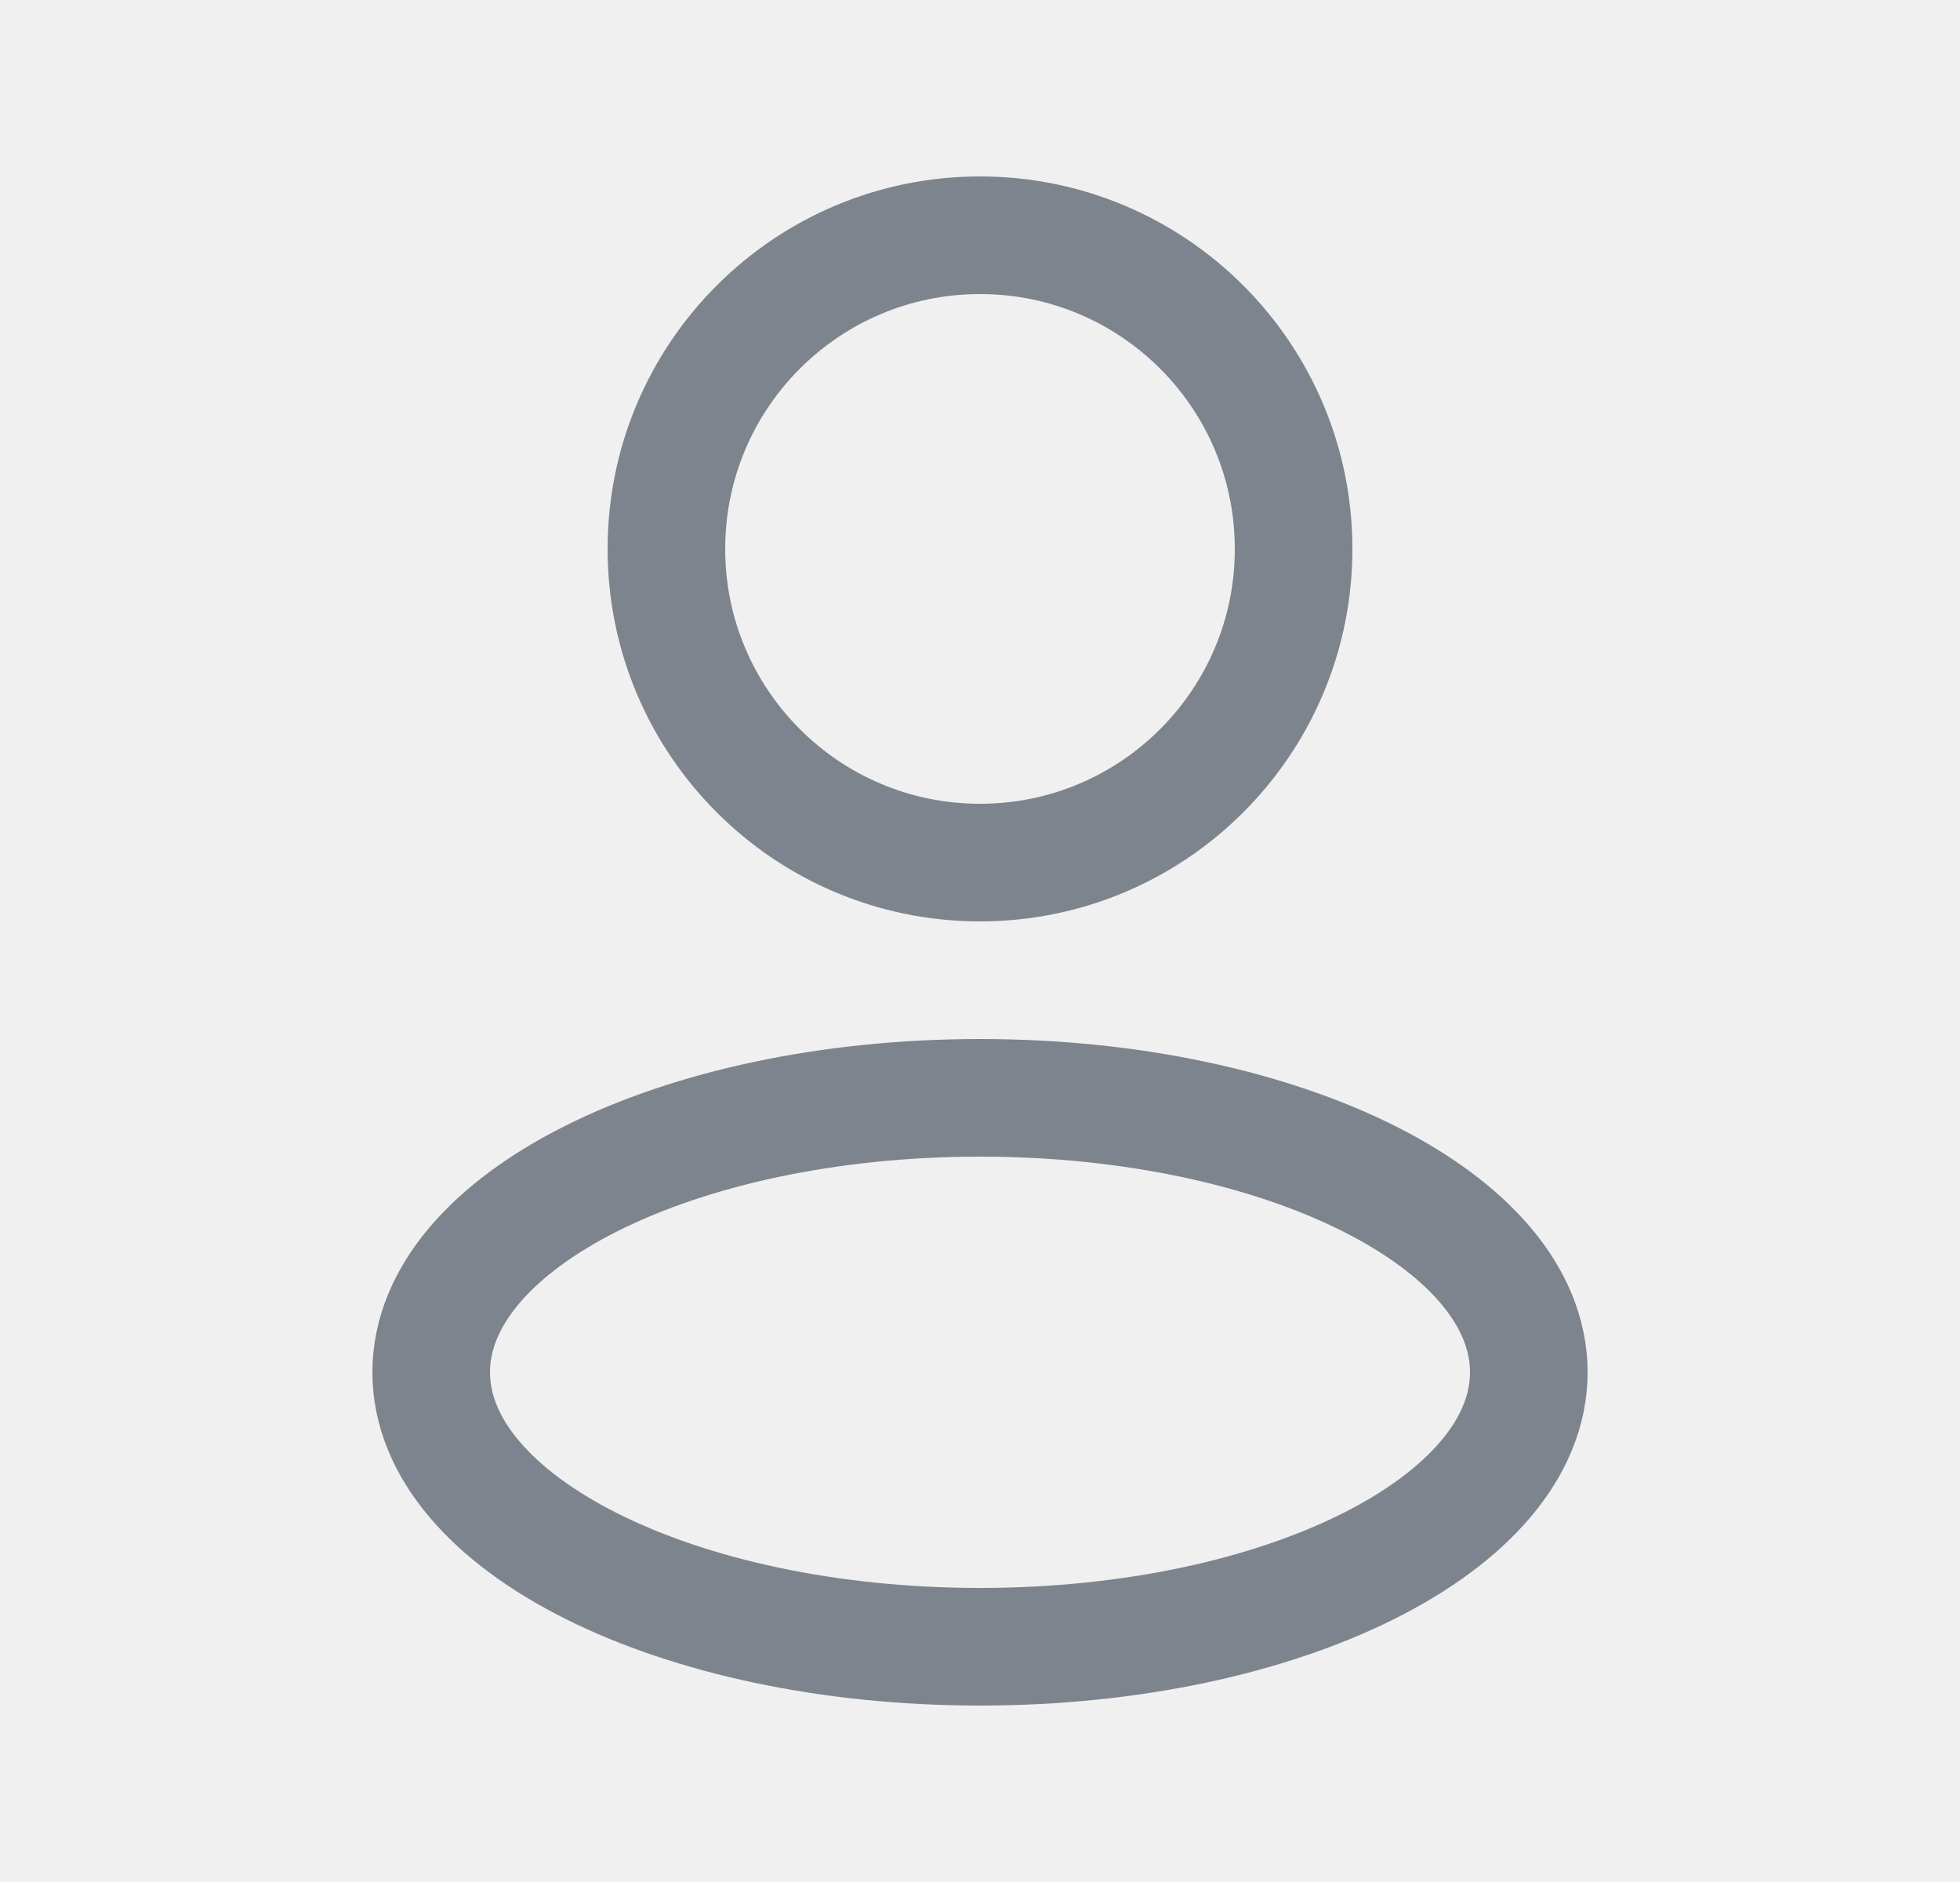
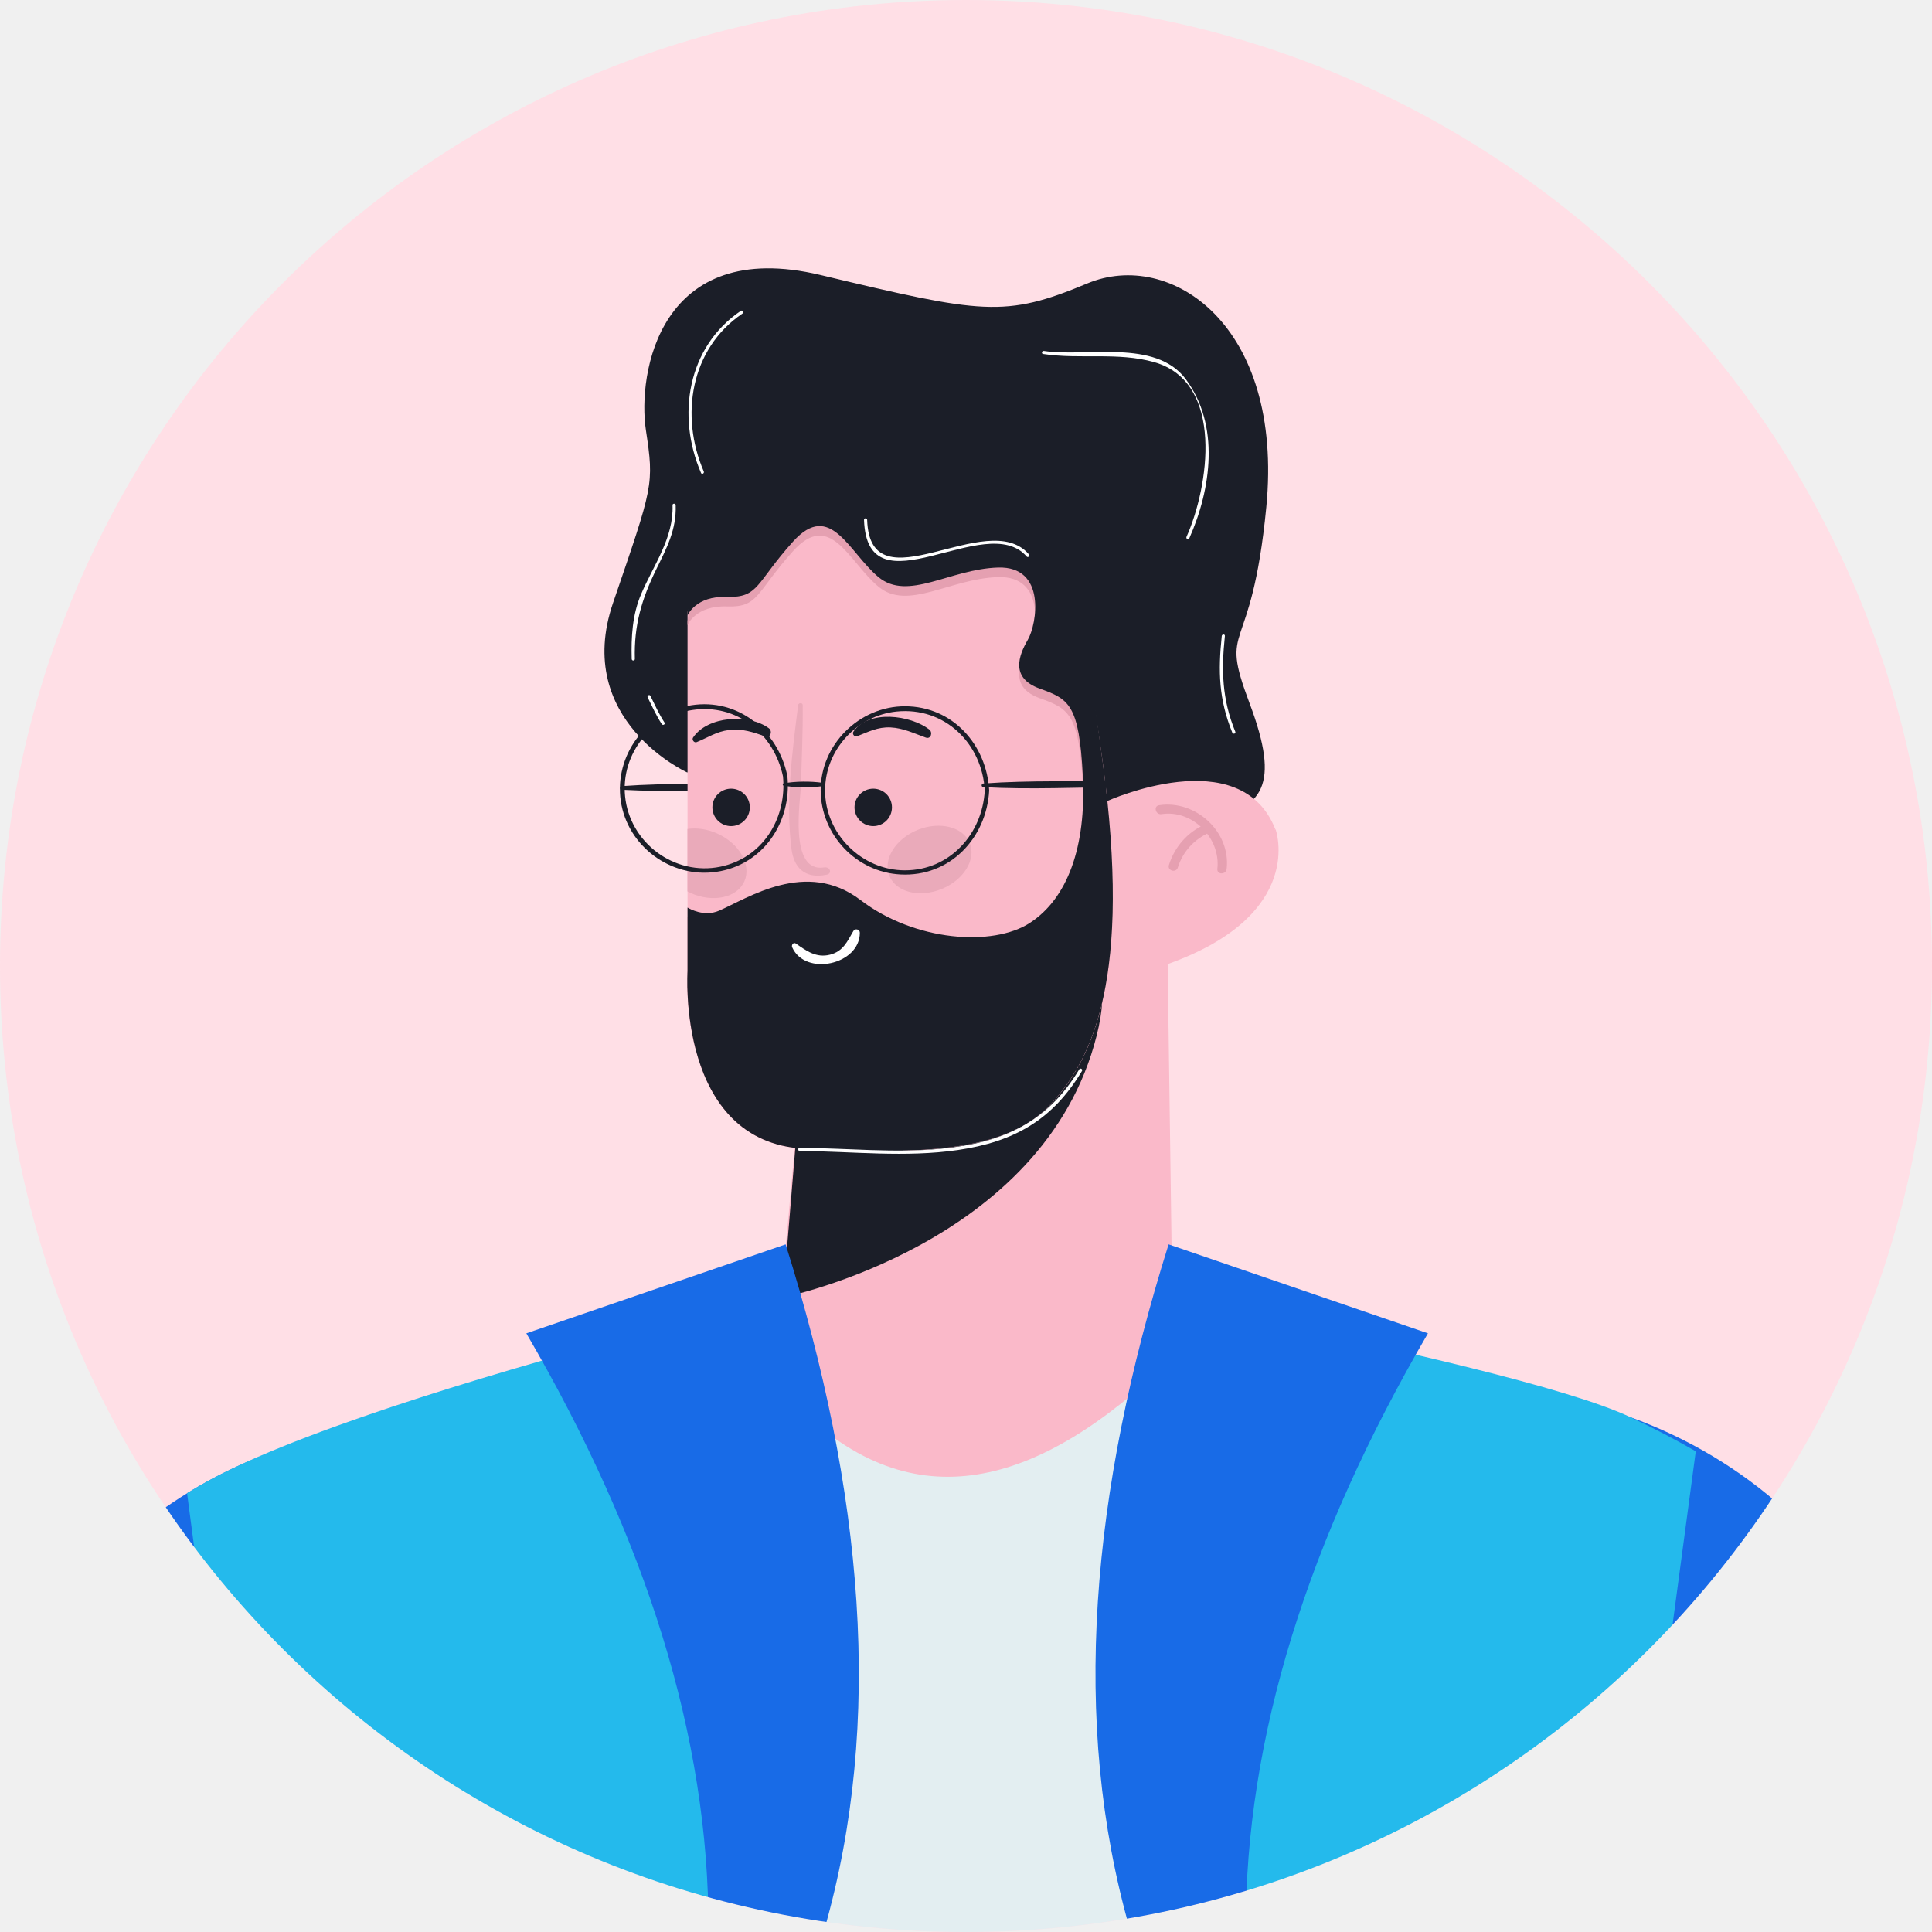
- <svg xmlns="http://www.w3.org/2000/svg" width="25" height="24" viewBox="0 0 25 24" fill="none">
-   <ellipse cx="12.5" cy="17.5" rx="7" ry="3.5" stroke="#7D848D" stroke-width="1.5" stroke-linejoin="round" />
-   <circle cx="12.5" cy="7" r="4" stroke="#7D848D" stroke-width="1.5" stroke-linejoin="round" />
+ <svg xmlns="http://www.w3.org/2000/svg" width="37" height="37" viewBox="0 0 37 37" fill="none">
+   <circle cx="18.5" cy="18.5" r="18.5" fill="#FFDFE6" />
+   <mask id="mask0_1_653" style="mask-type:alpha" maskUnits="userSpaceOnUse" x="0" y="0" width="37" height="37">
+     <circle cx="18.5" cy="18.5" r="18.5" fill="#FFEADF" />
+   </mask>
+   <g mask="url(#mask0_1_653)">
+     <path d="M7.634 27.271L6.468 37H-0.743L-0.504 35.387C-0.417 34.325 -0.151 33.306 0.267 32.356C0.975 30.772 2.146 29.483 3.583 28.598V28.596C3.657 28.549 3.731 28.509 3.804 28.464C4.959 27.798 6.266 27.383 7.634 27.271Z" fill="#186BE7" />
+     <path d="M37.318 37H30.087L28.845 26.62C29.665 26.688 30.467 26.864 31.225 27.141C33.413 27.932 35.252 29.537 36.213 31.71C36.631 32.654 36.894 33.675 36.983 34.736L37.318 37Z" fill="#186BE7" />
+     <path d="M32.476 27.794L31.243 37H4.687L3.583 28.598V28.596C3.657 28.549 3.731 28.509 3.804 28.464C5.47 27.481 9.253 26.351 11.955 25.618C13.861 25.101 15.828 24.845 17.804 24.854L19.905 24.863C21.372 24.87 22.833 25.024 24.27 25.322C26.595 25.803 30.044 26.576 31.224 27.141C31.676 27.353 32.094 27.573 32.476 27.794Z" fill="#24BAEC" />
+     <path d="M24.429 15.882C24.429 15.882 25.025 17.515 22.362 18.464L22.547 31.81L14.648 28.27L15.349 20.555L18.38 19.253L19.102 17.947C19.102 17.947 20.151 16.594 20.278 16.461C20.405 16.327 21.527 15.34 21.527 15.34L23.939 16.068L24.429 15.882Z" fill="#FAB9C9" />
+     <path d="M21.002 19.834C21.497 17.87 20.217 17.943 18.781 18.53L18.381 19.253L15.569 20.461L15.271 21.507L14.993 24.848C14.993 24.848 19.99 23.846 21.002 19.834Z" fill="#1B1E28" />
+     <path d="M13.162 14.794C13.162 14.794 10.97 13.801 11.74 11.548C12.51 9.295 12.529 9.295 12.369 8.233C12.209 7.171 12.617 4.527 15.719 5.268C18.821 6.009 19.241 6.089 20.824 5.428C22.407 4.767 24.591 6.209 24.251 9.715C23.961 12.695 23.33 11.871 23.93 13.467C24.531 15.063 24.177 15.462 23.125 15.714C20.686 16.296 19.502 15.134 19.502 15.079C19.502 15.025 19.021 13.803 18.721 13.642C18.42 13.482 15.675 12.721 15.615 12.801C15.555 12.881 14.649 14.138 14.649 14.138L13.162 14.794Z" fill="#1B1E28" />
+     <path d="M11.91 15.125C12.8 15.173 13.704 15.13 14.596 15.121C14.665 15.121 14.666 15.012 14.596 15.013C13.704 15.02 12.8 14.991 11.91 15.055C11.865 15.058 11.864 15.123 11.91 15.125Z" fill="#1B1E28" />
+     <path d="M13.167 11.718V18.6C13.167 18.6 12.952 21.868 15.405 21.999C17.858 22.13 19.337 22.008 20.133 21.137C20.929 20.267 21.678 18.712 21.116 14.583C20.554 10.454 19.964 9.752 19.964 9.752L16.903 8.825L14.009 9.331L13.167 11.718Z" fill="#FAB9C9" />
+     <path d="M13.163 18.892C13.178 19.695 13.402 21.892 15.405 21.999C17.858 22.13 19.337 22.008 20.133 21.137C20.725 20.489 21.291 19.461 21.31 17.275C21.307 16.565 21.248 15.738 21.116 14.767C21.039 14.2 20.97 13.685 20.909 13.215C20.419 10.293 19.965 9.752 19.965 9.752L16.903 8.825L14.009 9.331L13.206 11.608L13.167 11.902V11.972C13.167 11.972 13.314 11.593 13.925 11.614C14.537 11.635 14.473 11.347 15.189 10.553C15.906 9.76 16.257 10.764 16.823 11.235C17.389 11.705 18.188 11.08 19.115 11.052C20.042 11.024 19.859 12.133 19.684 12.435C19.508 12.737 19.346 13.166 19.909 13.37C20.47 13.573 20.666 13.664 20.737 15.04C20.807 16.417 20.435 17.393 19.726 17.856C19.017 18.32 17.521 18.215 16.481 17.421C15.442 16.628 14.315 17.39 13.771 17.625C13.484 17.749 13.205 17.588 13.167 17.565V18.6V18.783C13.167 18.784 13.165 18.823 13.163 18.892Z" fill="#E5A0B1" />
+     <path d="M15.286 13.501C15.174 14.384 15.042 15.382 15.159 16.267C15.202 16.591 15.394 16.843 15.832 16.751C15.944 16.728 15.897 16.594 15.785 16.612C15.095 16.725 15.333 15.296 15.339 15.045C15.353 14.53 15.378 14.016 15.373 13.501C15.372 13.455 15.291 13.457 15.286 13.501Z" fill="#EAAABA" />
+     <path d="M16.724 15.821C16.922 15.821 17.082 15.66 17.082 15.462C17.082 15.264 16.922 15.104 16.724 15.104C16.526 15.104 16.365 15.264 16.365 15.462C16.365 15.66 16.526 15.821 16.724 15.821Z" fill="#1B1E28" />
+     <path d="M14.001 15.821C14.199 15.821 14.36 15.66 14.36 15.462C14.36 15.264 14.199 15.104 14.001 15.104C13.803 15.104 13.643 15.264 13.643 15.462C13.643 15.66 13.803 15.821 14.001 15.821Z" fill="#1B1E28" />
+     <path d="M13.341 14.213C13.551 14.128 13.725 14.009 13.958 13.981C14.216 13.948 14.422 14.023 14.66 14.104C14.759 14.137 14.797 14.001 14.726 13.948C14.345 13.664 13.552 13.71 13.273 14.125C13.245 14.166 13.292 14.232 13.341 14.213Z" fill="#1B1E28" />
+     <path d="M16.411 14.101C16.632 14.016 16.806 13.92 17.054 13.931C17.301 13.943 17.503 14.045 17.731 14.126C17.83 14.161 17.867 14.024 17.796 13.97C17.436 13.695 16.636 13.585 16.344 14.013C16.315 14.054 16.363 14.12 16.411 14.101Z" fill="#1B1E28" />
+     <path d="M18.572 16.147C18.699 16.46 18.457 16.853 18.032 17.026C17.607 17.199 17.159 17.086 17.032 16.773C16.905 16.461 17.146 16.068 17.572 15.894C17.997 15.722 18.445 15.835 18.572 16.147Z" fill="#EAAABA" />
+     <path d="M13.736 15.963C13.542 15.876 13.341 15.85 13.166 15.876V17.072C13.185 17.082 13.205 17.093 13.226 17.102C13.653 17.294 14.114 17.194 14.255 16.88C14.396 16.566 14.164 16.156 13.736 15.963Z" fill="#EAAABA" />
+     <path d="M14.995 14.867C15.069 15.633 14.649 16.376 13.875 16.58C13.003 16.81 12.116 16.211 11.981 15.329C11.854 14.501 12.429 13.725 13.256 13.598C14.114 13.467 14.827 14.056 14.997 14.878C15.008 14.932 15.089 14.909 15.078 14.856C14.901 13.999 14.139 13.365 13.238 13.507C12.37 13.644 11.761 14.472 11.889 15.341C12.016 16.209 12.854 16.824 13.719 16.697C14.62 16.565 15.164 15.741 15.08 14.867C15.075 14.814 14.99 14.813 14.995 14.867Z" fill="#1B1E28" />
+     <path d="M18.859 15.139C18.815 15.967 18.193 16.668 17.33 16.668C16.501 16.668 15.801 15.967 15.801 15.139C15.801 14.367 16.405 13.707 17.167 13.627C18.09 13.532 18.811 14.238 18.859 15.139C18.862 15.193 18.946 15.193 18.944 15.139C18.896 14.263 18.245 13.526 17.33 13.526C16.455 13.526 15.713 14.261 15.717 15.139C15.721 15.986 16.397 16.703 17.245 16.747C18.192 16.797 18.894 16.049 18.944 15.139C18.947 15.085 18.862 15.085 18.859 15.139Z" fill="#1B1E28" />
+     <path d="M15.007 15.046C15.238 15.087 15.516 15.089 15.749 15.056C15.781 15.052 15.781 14.996 15.749 14.991C15.516 14.959 15.239 14.961 15.007 15.002C14.985 15.006 14.985 15.042 15.007 15.046Z" fill="#1B1E28" />
+     <path d="M18.834 15.075C19.724 15.123 20.628 15.079 21.52 15.072C21.589 15.071 21.59 14.962 21.52 14.963C20.627 14.97 19.724 14.941 18.834 15.005C18.789 15.008 18.788 15.072 18.834 15.075Z" fill="#1B1E28" />
+     <path d="M24.424 15.882C23.758 14.185 21.207 15.34 21.207 15.34L21 17L22.257 16.52C22.302 16.633 23.474 16.655 23.474 16.655L24.424 15.882Z" fill="#FAB9C9" />
+     <path d="M22.197 15.421C22.896 15.314 23.572 15.927 23.492 16.641C23.48 16.754 23.302 16.755 23.314 16.641C23.38 16.054 22.84 15.501 22.244 15.592C22.132 15.61 22.084 15.439 22.197 15.421Z" fill="#E6A0B1" />
+     <path d="M23.165 15.943C22.872 16.071 22.653 16.307 22.557 16.614C22.524 16.723 22.352 16.676 22.386 16.567C22.494 16.22 22.741 15.936 23.076 15.79C23.18 15.744 23.27 15.897 23.165 15.943Z" fill="#E6A0B1" />
+     <path d="M14.188 5.953C13.163 6.646 12.953 7.965 13.426 9.059C13.442 9.095 13.493 9.064 13.478 9.029C13.019 7.967 13.221 6.679 14.219 6.005C14.251 5.983 14.221 5.931 14.188 5.953Z" fill="white" />
+     <path d="M12.404 13.357C12.49 13.53 12.568 13.706 12.674 13.868C12.695 13.9 12.748 13.87 12.726 13.838C12.62 13.675 12.541 13.5 12.456 13.327C12.439 13.292 12.387 13.322 12.404 13.357Z" fill="white" />
+     <path d="M19.994 11.438C19.994 11.505 19.994 11.572 19.994 11.639C19.994 11.677 20.054 11.677 20.054 11.639C20.054 11.572 20.054 11.505 20.054 11.438C20.054 11.4 19.994 11.4 19.994 11.438Z" fill="white" />
+     <path d="M19.917 12.305C19.899 12.329 19.895 12.36 19.877 12.385C19.854 12.416 19.906 12.446 19.929 12.415C19.947 12.391 19.951 12.36 19.969 12.335C19.992 12.304 19.94 12.274 19.917 12.305Z" fill="white" />
+     <path d="M23.398 12.18C23.327 12.855 23.341 13.395 23.6 14.031C23.614 14.066 23.672 14.051 23.658 14.015C23.403 13.39 23.389 12.841 23.458 12.18C23.462 12.141 23.402 12.142 23.398 12.18Z" fill="white" />
+     <path d="M15.405 21.999C17.858 22.13 19.337 22.008 20.133 21.137C20.929 20.267 21.678 18.712 21.116 14.584C20.554 10.454 20.439 8.984 20.439 8.984L18.305 7.827L13.644 8.112L13.167 11.718V11.788C13.167 11.788 13.314 11.409 13.925 11.43C14.536 11.451 14.473 11.163 15.189 10.37C15.906 9.577 16.257 10.581 16.823 11.051C17.389 11.521 18.188 10.897 19.114 10.869C20.042 10.84 19.859 11.95 19.684 12.252C19.508 12.554 19.346 12.982 19.908 13.186C20.47 13.389 20.666 13.481 20.737 14.857C20.807 16.233 20.435 17.21 19.726 17.673C19.016 18.136 17.521 18.031 16.481 17.238C15.442 16.444 14.315 17.206 13.771 17.441C13.484 17.565 13.205 17.404 13.167 17.381V18.6C13.167 18.6 12.952 21.868 15.405 21.999Z" fill="#1B1E28" />
+     <path d="M12.88 9.675C12.902 10.306 12.517 10.819 12.279 11.377C12.11 11.771 12.086 12.199 12.098 12.62C12.099 12.659 12.159 12.659 12.158 12.62C12.14 11.979 12.287 11.477 12.567 10.905C12.769 10.493 12.956 10.145 12.94 9.675C12.938 9.637 12.878 9.637 12.88 9.675Z" fill="white" />
+     <path d="M19.976 6.779C20.684 6.887 21.408 6.738 22.105 6.936C23.462 7.321 23.146 9.335 22.723 10.281C22.707 10.316 22.759 10.347 22.775 10.312C23.197 9.367 23.367 8.14 22.707 7.259C22.125 6.483 20.8 6.845 19.992 6.721C19.954 6.715 19.938 6.773 19.976 6.779Z" fill="white" />
+     <path d="M16.547 9.956C16.608 11.77 18.881 9.755 19.662 10.658C19.687 10.688 19.729 10.645 19.704 10.616C18.907 9.692 16.664 11.658 16.607 9.956C16.606 9.917 16.546 9.917 16.547 9.956Z" fill="white" />
+     <path d="M15.315 22.042C16.322 22.049 17.344 22.171 18.346 22.024C19.425 21.866 20.159 21.447 20.721 20.51C20.741 20.476 20.689 20.446 20.669 20.479C20.052 21.507 19.195 21.886 18.029 21.999C17.127 22.085 16.218 21.988 15.315 21.982C15.277 21.982 15.277 22.042 15.315 22.042Z" fill="white" />
+     <path d="M15.171 18.142C15.423 18.705 16.466 18.478 16.467 17.863C16.467 17.797 16.376 17.773 16.343 17.83C16.226 18.03 16.149 18.218 15.898 18.283C15.635 18.351 15.444 18.212 15.242 18.07C15.194 18.037 15.152 18.099 15.171 18.142Z" fill="white" />
+     <path d="M14.854 26.486C17.04 29.045 19.423 28.711 21.937 26.486L21.937 37H14.855V26.486H14.854Z" fill="#E3EEF1" />
+     <path d="M15.046 23.831L10.08 25.535C12.368 29.461 13.579 33.271 13.568 36.951H15.788C16.925 32.98 16.536 28.566 15.046 23.831Z" fill="#186BE7" />
+     <path d="M22.38 23.831L27.347 25.535C25.058 29.461 23.848 33.271 23.858 36.951H21.639C20.502 32.98 20.891 28.566 22.38 23.831Z" fill="#186BE7" />
+   </g>
</svg>
